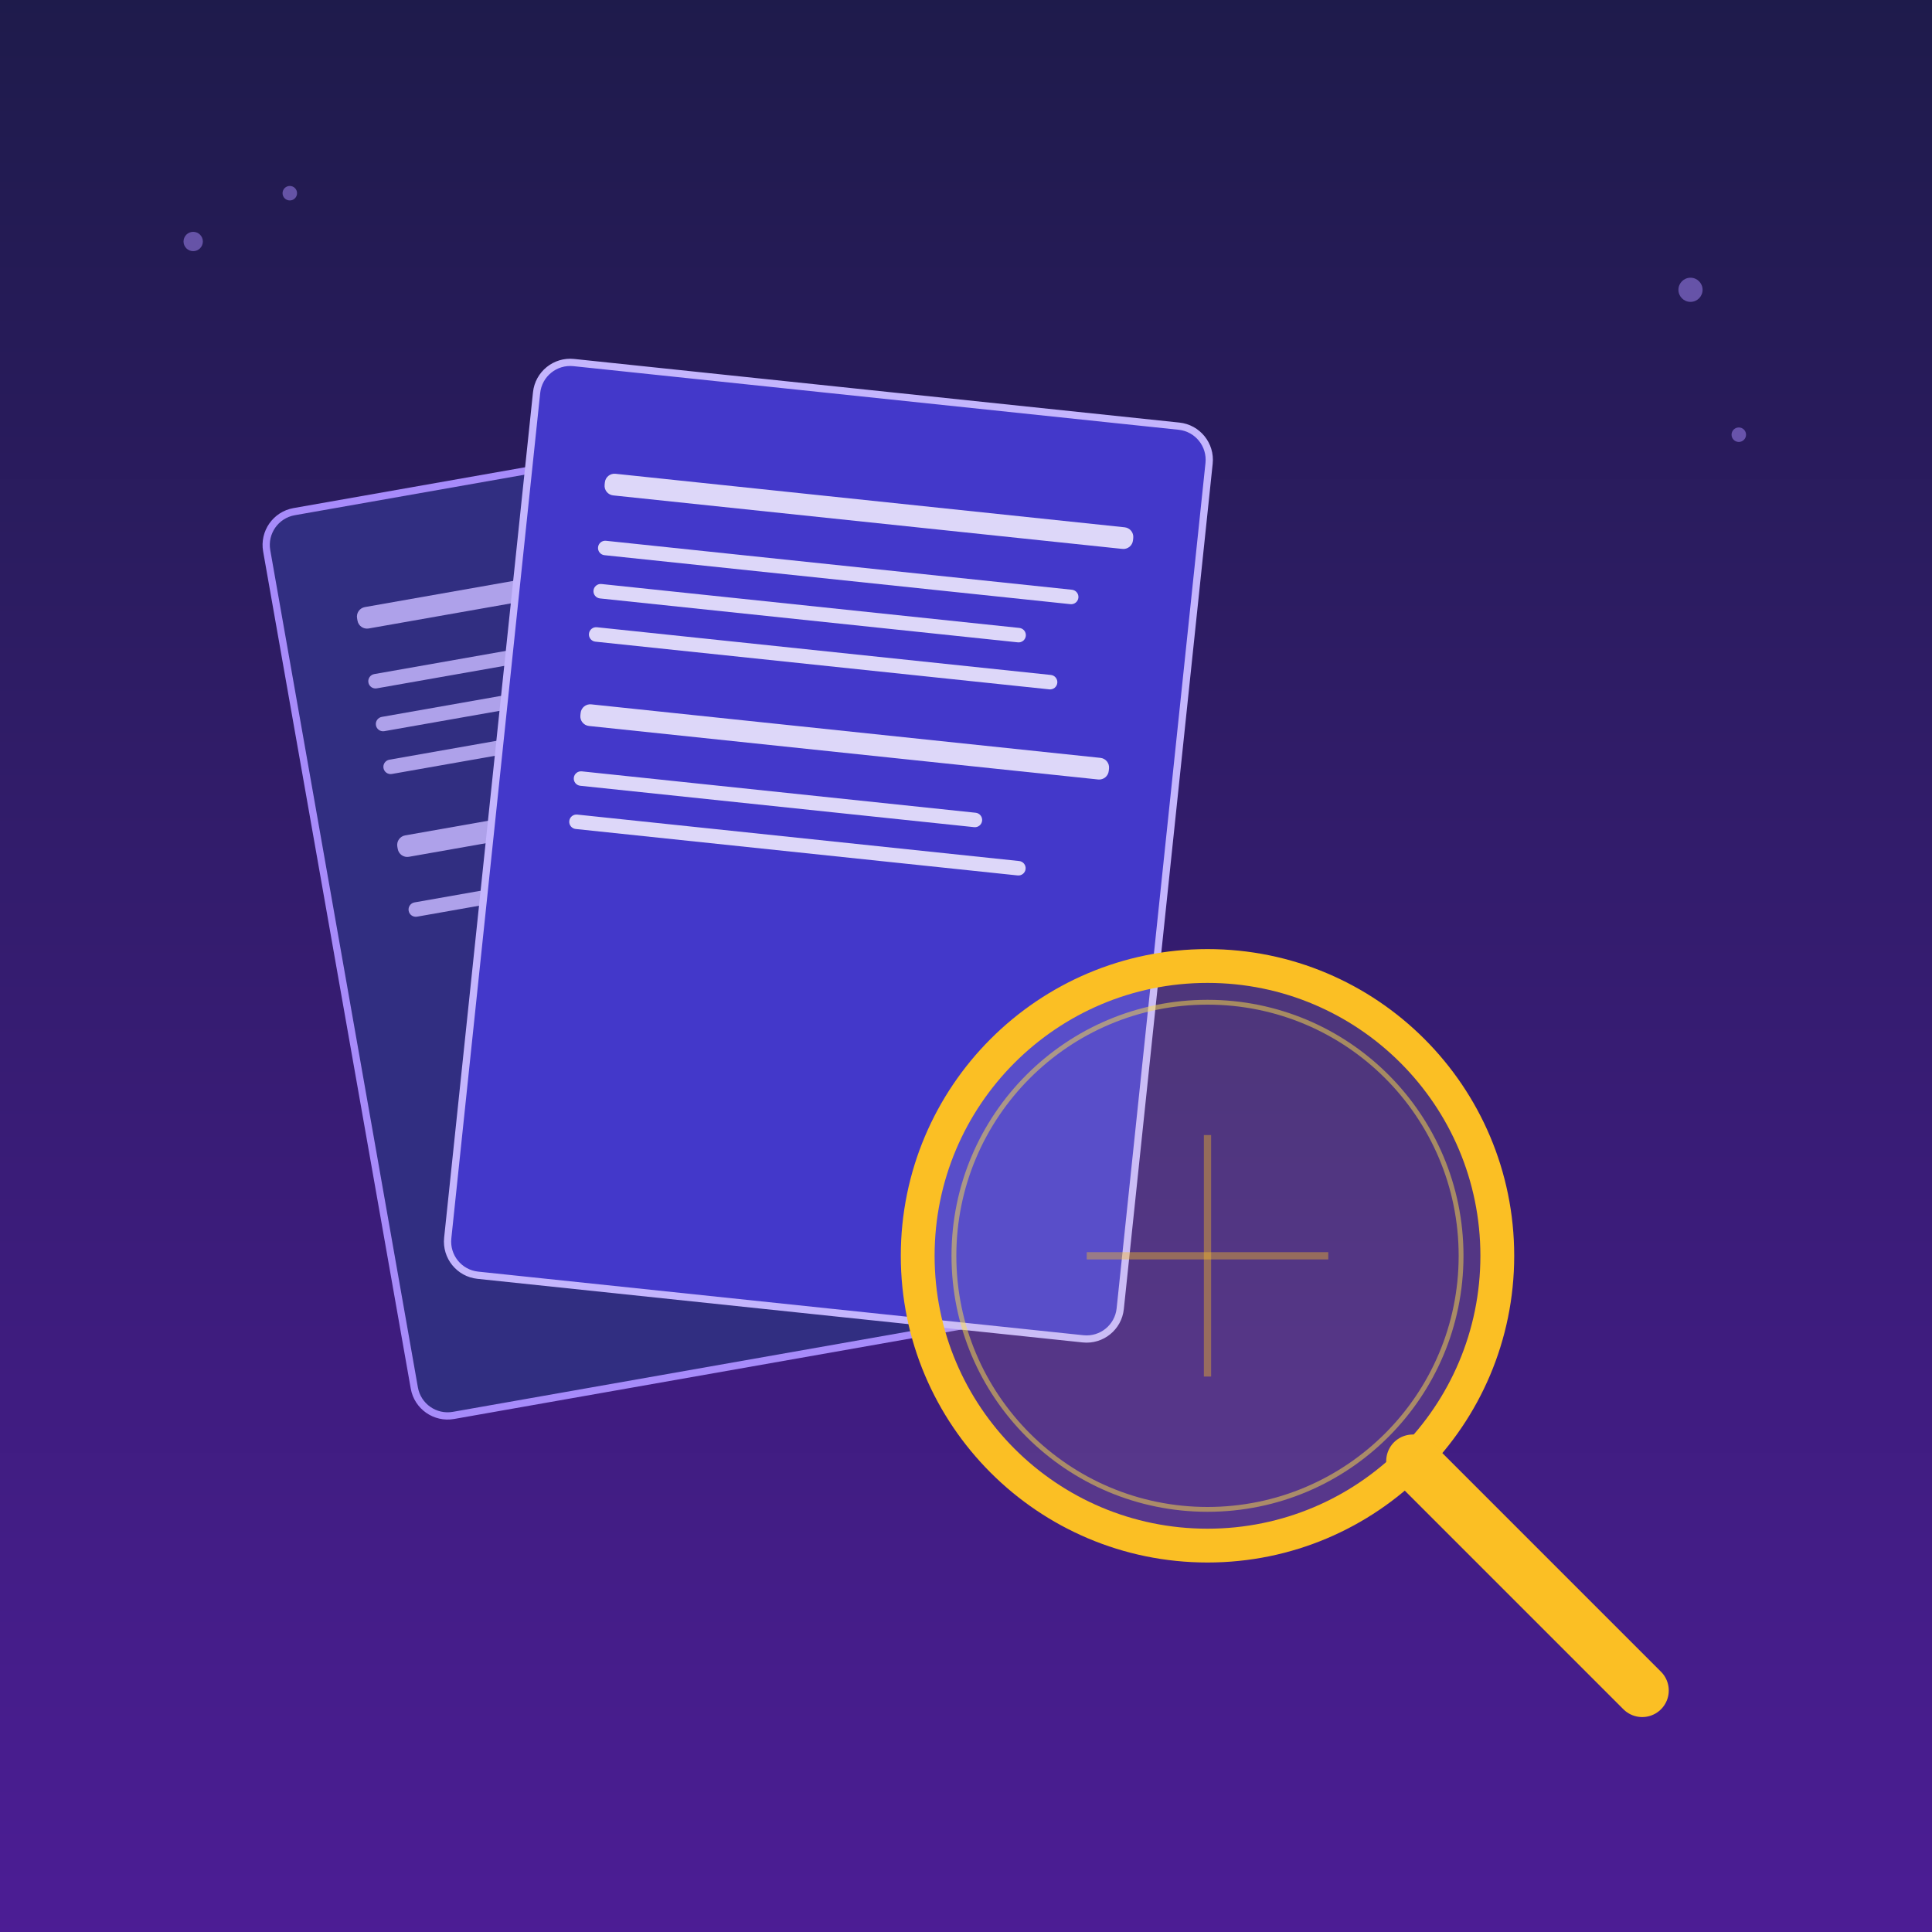
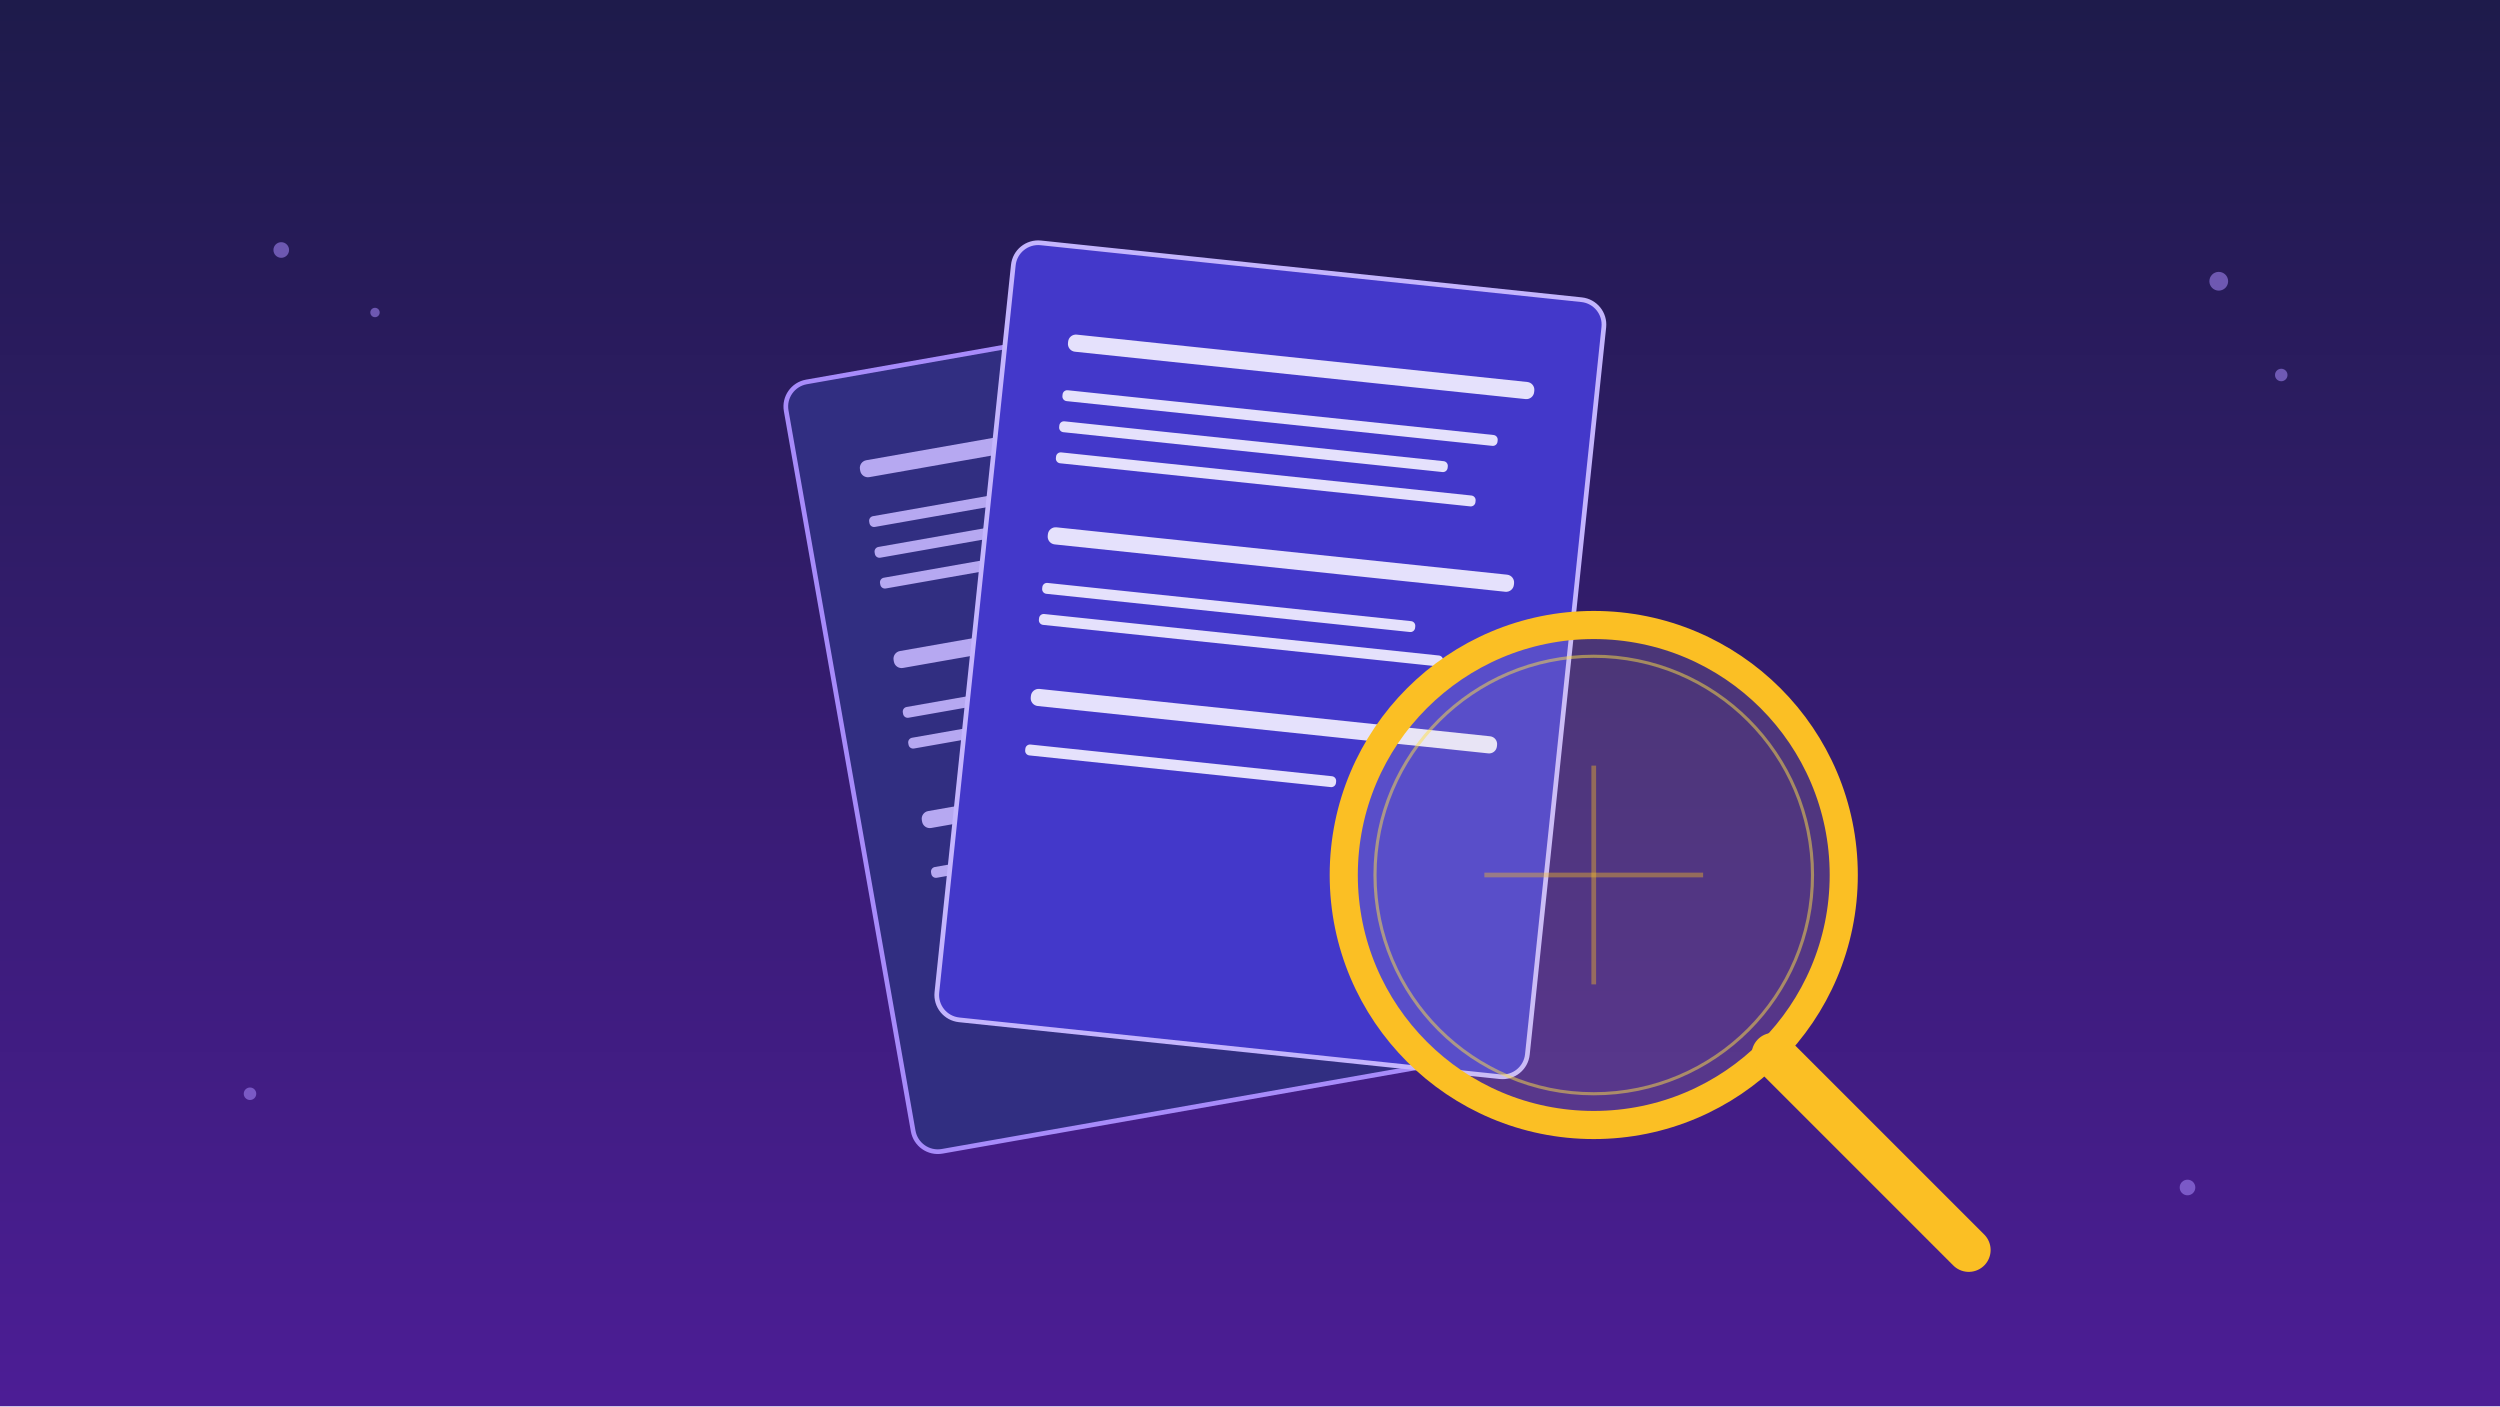
- <svg xmlns="http://www.w3.org/2000/svg" viewBox="0 0 800 800" preserveAspectRatio="xMidYMid slice">
+ <svg xmlns="http://www.w3.org/2000/svg" viewBox="0 0 1600 900" preserveAspectRatio="xMidYMid slice">
  <defs>
    <linearGradient id="bg" x1="0" y1="0" x2="0" y2="1">
      <stop offset="0" stop-color="#1e1b4b" />
      <stop offset="1" stop-color="#4c1d95" />
    </linearGradient>
  </defs>
-   <rect width="800" height="800" fill="url(#bg)" />
-   <g transform="translate(140,180)">
-     <g transform="rotate(-10 180 200)">
-       <rect width="280" height="380" rx="14" fill="#312e81" stroke="#a78bfa" stroke-width="3" />
-       <g fill="#c4b5fd" opacity="0.85">
-         <rect x="32" y="44" width="220" height="9" rx="4" />
-         <rect x="32" y="72" width="190" height="6" rx="3" />
-         <rect x="32" y="90" width="200" height="6" rx="3" />
-         <rect x="32" y="108" width="170" height="6" rx="3" />
-         <rect x="32" y="140" width="220" height="9" rx="4" />
-         <rect x="32" y="168" width="180" height="6" rx="3" />
+   <rect width="1600" height="900" fill="url(#bg)" />
+   <g transform="translate(540,200)">
+     <g transform="rotate(-10 250 250)">
+       <rect width="380" height="500" rx="16" fill="#312e81" stroke="#a78bfa" stroke-width="3" />
+       <g fill="#c4b5fd" opacity="0.9">
+         <rect x="40" y="56" width="300" height="11" rx="5" />
+         <rect x="40" y="92" width="260" height="7" rx="3" />
+         <rect x="40" y="112" width="280" height="7" rx="3" />
+         <rect x="40" y="132" width="240" height="7" rx="3" />
+         <rect x="40" y="180" width="300" height="11" rx="5" />
+         <rect x="40" y="216" width="240" height="7" rx="3" />
+         <rect x="40" y="236" width="270" height="7" rx="3" />
+         <rect x="40" y="284" width="300" height="11" rx="5" />
+         <rect x="40" y="320" width="220" height="7" rx="3" />
      </g>
    </g>
-     <g transform="rotate(6 180 200) translate(60 -20)">
-       <rect width="280" height="380" rx="14" fill="#4338ca" stroke="#c4b5fd" stroke-width="3" />
-       <g fill="#ede9fe" opacity="0.9">
-         <rect x="32" y="44" width="220" height="9" rx="4" />
-         <rect x="32" y="72" width="200" height="6" rx="3" />
-         <rect x="32" y="90" width="180" height="6" rx="3" />
-         <rect x="32" y="108" width="195" height="6" rx="3" />
-         <rect x="32" y="140" width="220" height="9" rx="4" />
-         <rect x="32" y="168" width="170" height="6" rx="3" />
-         <rect x="32" y="186" width="190" height="6" rx="3" />
+     <g transform="rotate(6 250 250) translate(80 -30)">
+       <rect width="380" height="500" rx="16" fill="#4338ca" stroke="#c4b5fd" stroke-width="3" />
+       <g fill="#ede9fe" opacity="0.95">
+         <rect x="40" y="56" width="300" height="11" rx="5" />
+         <rect x="40" y="92" width="280" height="7" rx="3" />
+         <rect x="40" y="112" width="250" height="7" rx="3" />
+         <rect x="40" y="132" width="270" height="7" rx="3" />
+         <rect x="40" y="180" width="300" height="11" rx="5" />
+         <rect x="40" y="216" width="240" height="7" rx="3" />
+         <rect x="40" y="236" width="260" height="7" rx="3" />
+         <rect x="40" y="284" width="300" height="11" rx="5" />
+         <rect x="40" y="320" width="200" height="7" rx="3" />
      </g>
    </g>
  </g>
-   <g transform="translate(500,520)">
-     <circle r="120" fill="#fef3c7" opacity="0.12" />
-     <circle r="120" fill="none" stroke="#fbbf24" stroke-width="14" />
-     <circle r="105" fill="none" stroke="#fde047" stroke-width="2" opacity="0.5" />
-     <line x1="85" y1="85" x2="180" y2="180" stroke="#fbbf24" stroke-width="22" stroke-linecap="round" />
-     <line x1="-50" y1="0" x2="50" y2="0" stroke="#fbbf24" stroke-width="3" opacity="0.4" />
-     <line x1="0" y1="-50" x2="0" y2="50" stroke="#fbbf24" stroke-width="3" opacity="0.4" />
+   <g transform="translate(1020,560)">
+     <circle r="160" fill="#fef3c7" opacity="0.12" />
+     <circle r="160" fill="none" stroke="#fbbf24" stroke-width="18" />
+     <circle r="140" fill="none" stroke="#fde047" stroke-width="2" opacity="0.5" />
+     <line x1="115" y1="115" x2="240" y2="240" stroke="#fbbf24" stroke-width="28" stroke-linecap="round" />
+     <line x1="-70" y1="0" x2="70" y2="0" stroke="#fbbf24" stroke-width="3" opacity="0.4" />
+     <line x1="0" y1="-70" x2="0" y2="70" stroke="#fbbf24" stroke-width="3" opacity="0.4" />
  </g>
-   <g fill="#a78bfa" opacity="0.5">
-     <circle cx="80" cy="100" r="4" />
-     <circle cx="120" cy="80" r="3" />
-     <circle cx="700" cy="120" r="5" />
-     <circle cx="720" cy="180" r="3" />
+   <g fill="#a78bfa" opacity="0.55">
+     <circle cx="180" cy="160" r="5" />
+     <circle cx="240" cy="200" r="3" />
+     <circle cx="1420" cy="180" r="6" />
+     <circle cx="1460" cy="240" r="4" />
+     <circle cx="160" cy="700" r="4" />
+     <circle cx="1400" cy="760" r="5" />
  </g>
</svg>
